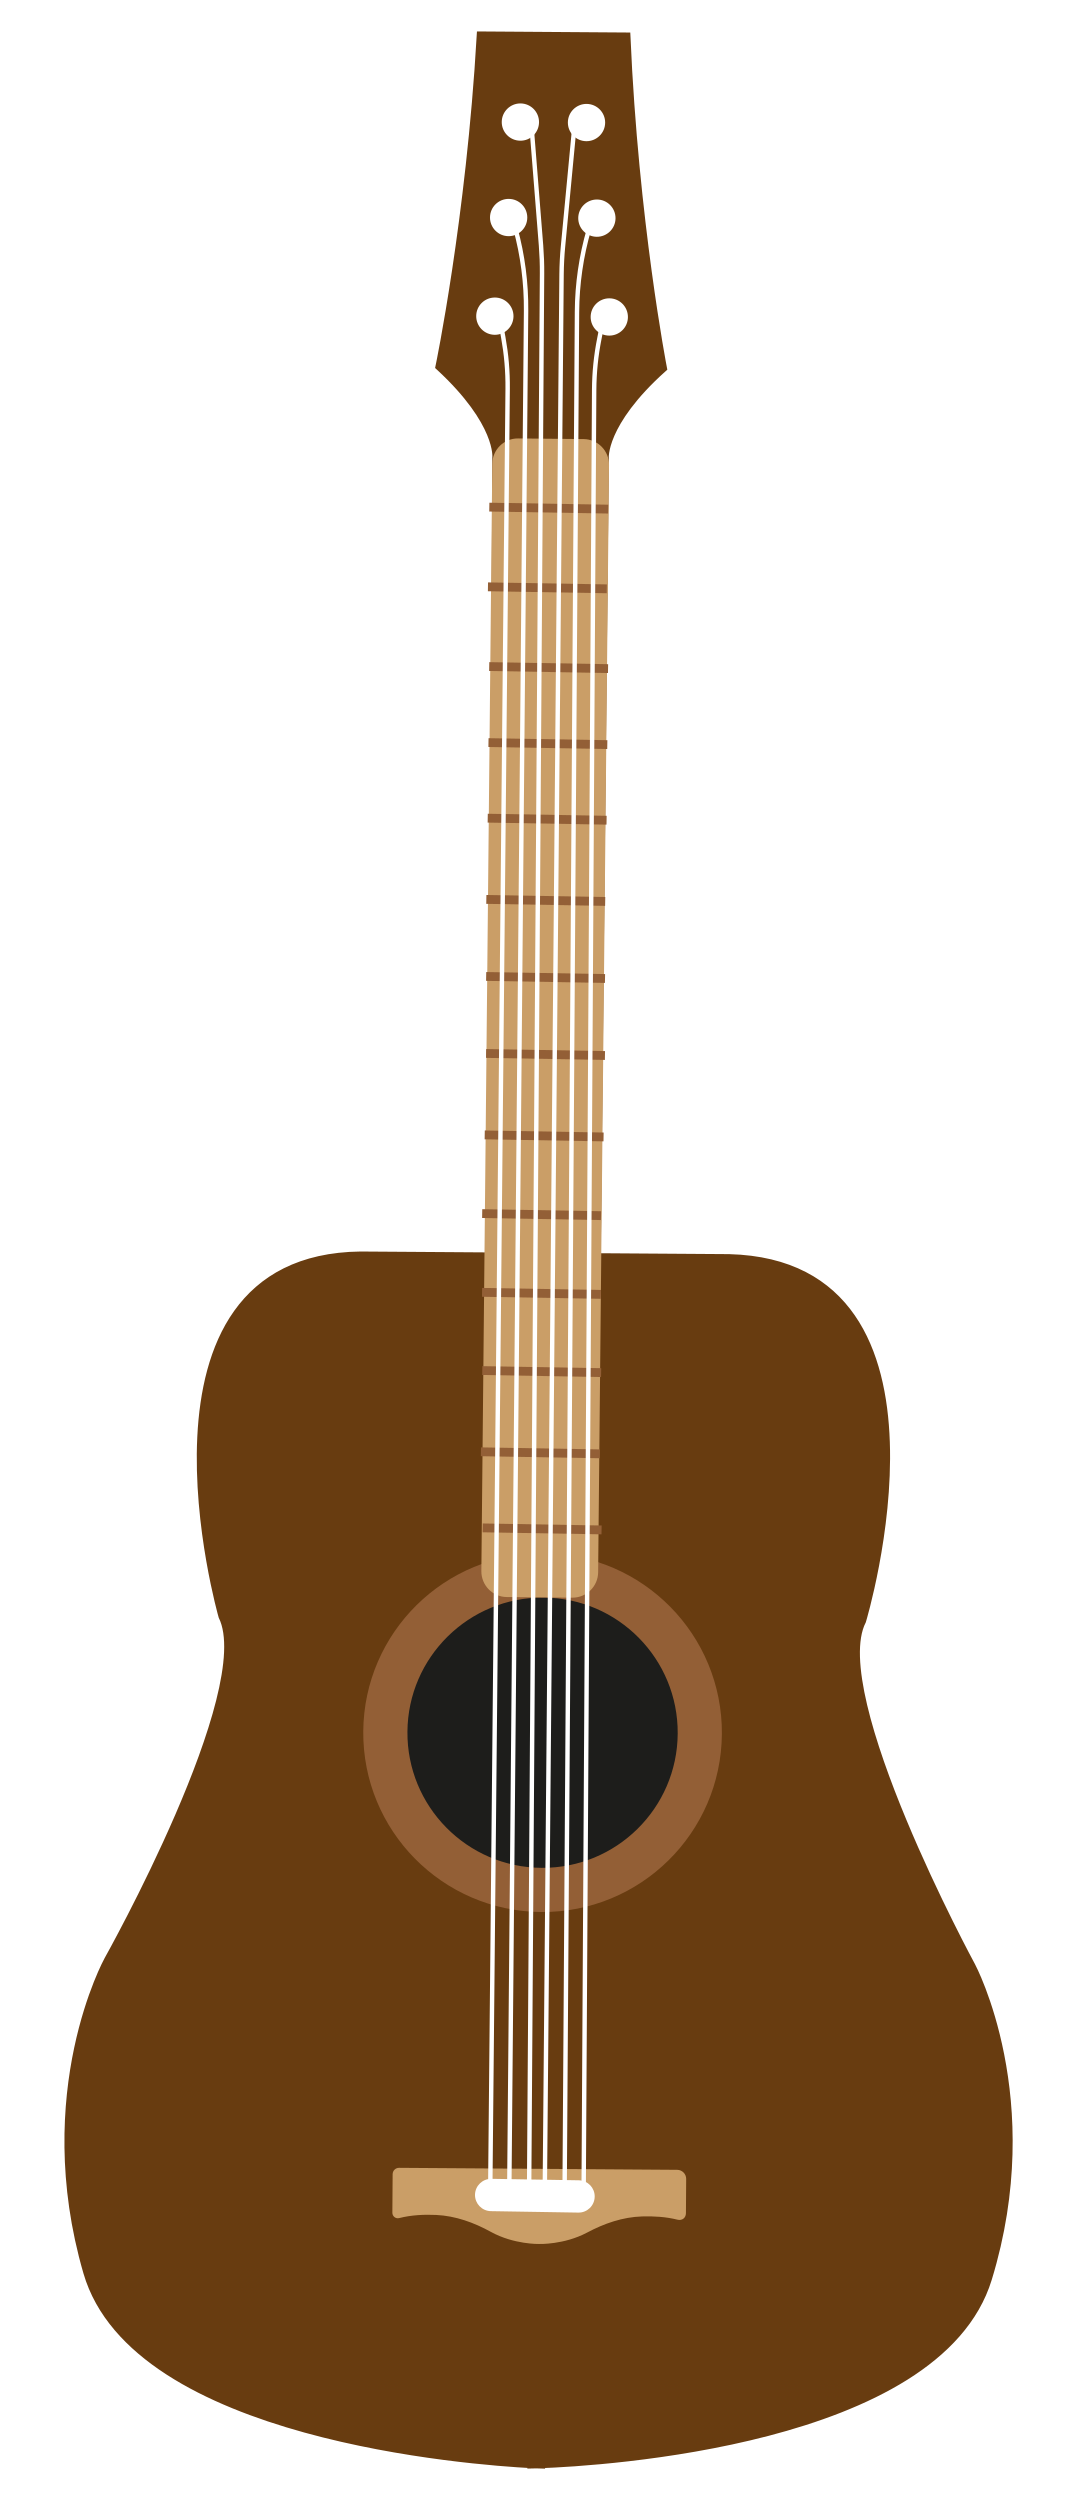
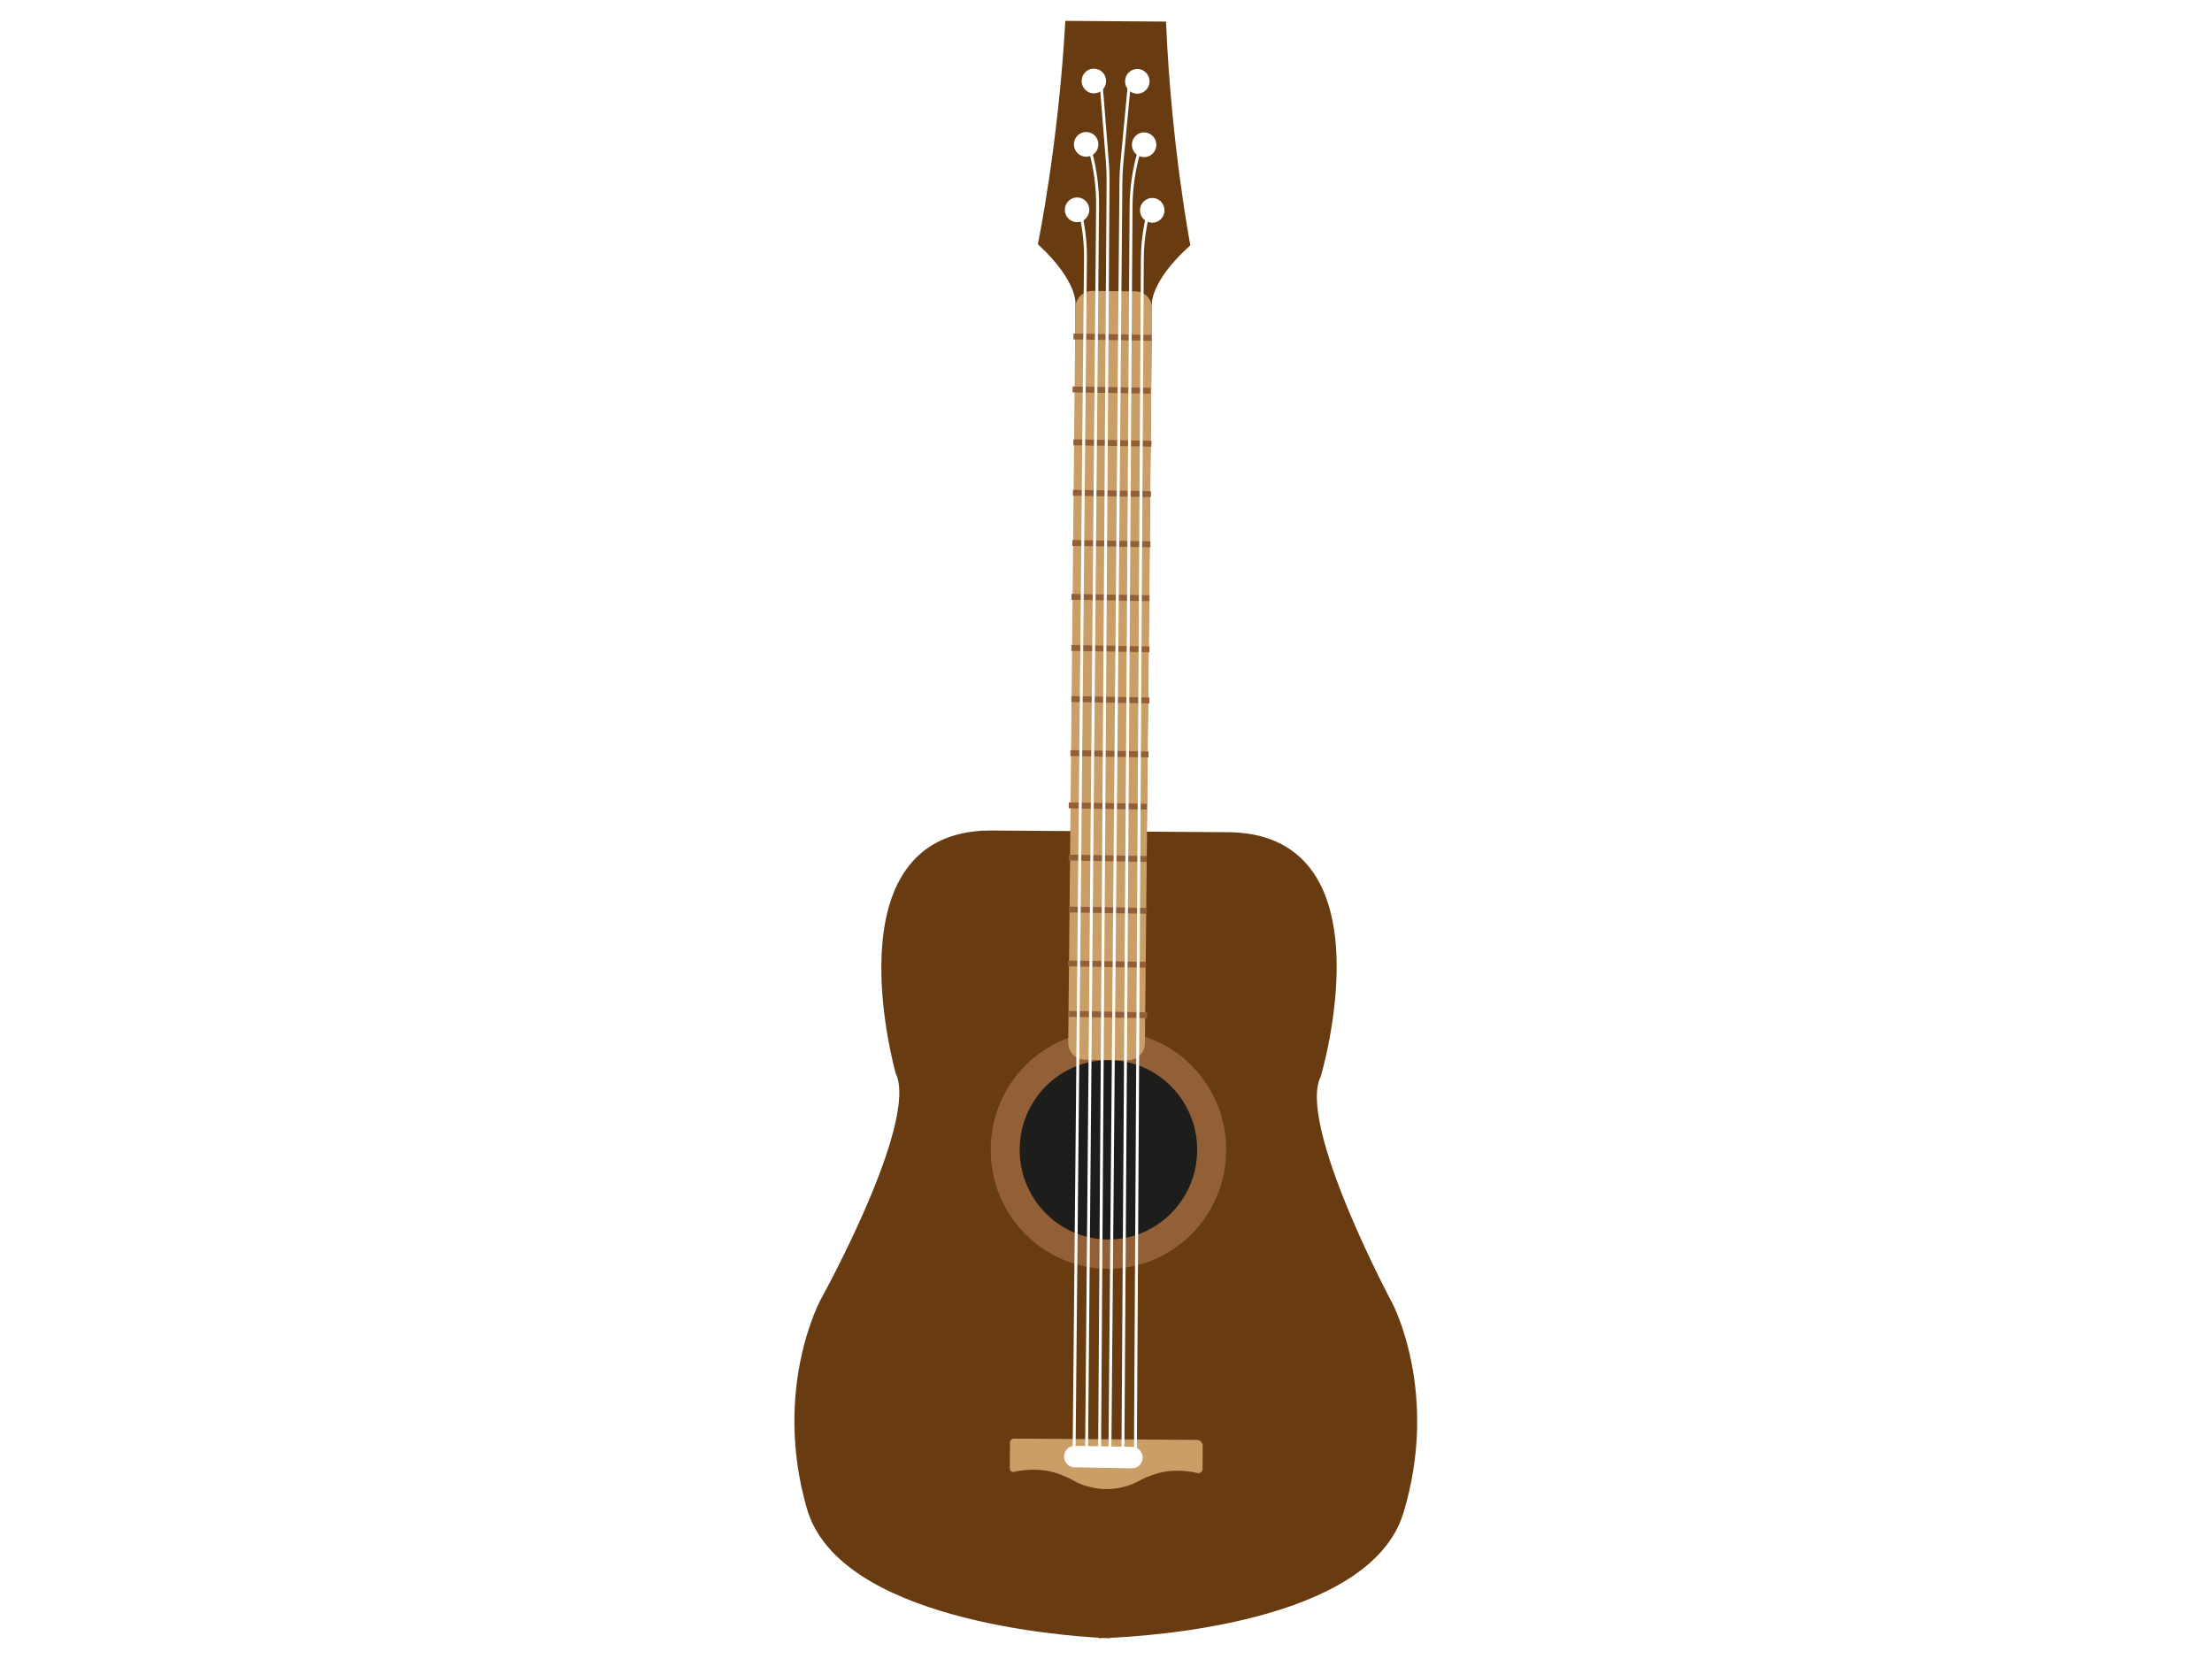
- <svg xmlns="http://www.w3.org/2000/svg" viewBox="134.574 296.609 121.848 282.535" width="122" height="283">
-   <path fill-rule="nonzero" fill="rgb(40.784%, 23.529%, 6.274%)" fill-opacity="1" stroke-width="1" stroke-linecap="butt" stroke-linejoin="miter" stroke="rgb(40.784%, 23.529%, 6.274%)" stroke-opacity="1" stroke-miterlimit="10" d="M 0.001 0 C -1.204 -20.826 -4.661 -37.416 -4.661 -37.416 C 2.238 -43.799 1.768 -47.749 1.768 -47.749 L 1.385 -138.21 L -13.645 -138.105 C -40.815 -138.437 -29.234 -178.873 -29.234 -178.873 C -25.077 -187.34 -42.172 -217.815 -42.172 -217.815 C -42.172 -217.815 -50.455 -232.786 -44.534 -253.139 C -39.133 -271.701 -0.934 -274.477 5.738 -274.826 L 5.738 -274.861 C 5.738 -274.861 5.914 -274.857 6.239 -274.849 C 6.567 -274.865 6.739 -274.869 6.739 -274.869 L 6.739 -274.829 C 13.419 -274.579 51.653 -272.35 57.32 -253.867 C 63.531 -233.604 55.463 -218.511 55.463 -218.511 C 55.463 -218.511 38.802 -187.798 43.08 -179.389 C 43.08 -179.389 55.24 -139.122 28.078 -138.402 L 13.044 -138.296 L 13.955 -47.839 C 13.955 -47.839 13.544 -43.877 20.533 -37.6 C 20.533 -37.6 17.311 -20.959 16.407 -0.117 L 8.21 -0.058 L 8.194 -0.058 Z M 0.001 0 " transform="matrix(0.998785, 0, 0, -0.998785, 188.9681, 300.6099)" />
-   <path fill-rule="nonzero" fill="rgb(11.372%, 11.372%, 10.588%)" fill-opacity="1" d="M 196.043 474.676 C 205.859 474.746 213.762 482.762 213.691 492.578 C 213.621 502.395 205.605 510.297 195.789 510.227 C 185.973 510.156 178.07 502.145 178.141 492.324 C 178.211 482.508 186.227 474.605 196.043 474.676 " />
-   <path fill="none" stroke-width="5" stroke-linecap="butt" stroke-linejoin="miter" stroke="rgb(57.648%, 37.254%, 21.176%)" stroke-opacity="1" stroke-miterlimit="10" d="M 0 0.001 C 9.829 -0.069 17.741 -8.094 17.67 -17.923 C 17.6 -27.751 9.574 -35.663 -0.254 -35.593 C -10.082 -35.522 -17.994 -27.501 -17.924 -17.669 C -17.853 -7.84 -9.828 0.072 0 0.001 Z M 0 0.001 " transform="matrix(0.998785, 0, 0, -0.998785, 196.0427, 474.6771)" />
-   <path fill-rule="nonzero" fill="rgb(79.216%, 61.961%, 40.392%)" fill-opacity="1" d="M 179.703 547.328 C 181.07 546.977 182.551 546.91 183.895 546.973 C 186.078 547.078 188.156 547.828 190.074 548.887 C 192.676 550.32 195.504 550.254 195.504 550.254 C 195.504 550.254 198.328 550.359 200.953 548.965 C 202.883 547.934 204.969 547.211 207.156 547.141 C 208.441 547.098 209.855 547.176 211.168 547.508 C 211.691 547.641 212.121 547.312 212.125 546.773 L 212.152 542.898 C 212.156 542.336 211.699 541.875 211.137 541.871 L 195.562 541.758 L 179.691 541.645 C 179.293 541.645 178.969 541.961 178.965 542.363 C 178.957 543.461 178.941 545.551 178.934 546.719 C 178.93 547.125 179.309 547.43 179.703 547.328 " />
-   <path fill-rule="nonzero" fill="rgb(100%, 100%, 100%)" fill-opacity="1" d="M 190.535 330.191 C 191.699 330.199 192.637 331.148 192.629 332.312 C 192.617 333.477 191.668 334.414 190.504 334.406 C 189.34 334.395 188.406 333.445 188.414 332.281 C 188.422 331.117 189.371 330.184 190.535 330.191 " />
-   <path fill-rule="nonzero" fill="rgb(100%, 100%, 100%)" fill-opacity="1" d="M 192.098 319.039 C 193.262 319.047 194.195 319.996 194.188 321.16 C 194.18 322.324 193.23 323.262 192.066 323.254 C 190.902 323.246 189.965 322.293 189.973 321.133 C 189.98 319.969 190.934 319.031 192.098 319.039 " />
-   <path fill-rule="nonzero" fill="rgb(100%, 100%, 100%)" fill-opacity="1" d="M 193.426 308.246 C 194.59 308.258 195.523 309.207 195.516 310.371 C 195.508 311.535 194.559 312.473 193.395 312.461 C 192.23 312.453 191.293 311.504 191.301 310.34 C 191.309 309.176 192.262 308.238 193.426 308.246 " />
-   <path fill-rule="nonzero" fill="rgb(100%, 100%, 100%)" fill-opacity="1" d="M 203.477 330.281 C 202.312 330.273 201.359 331.211 201.352 332.375 C 201.344 333.539 202.281 334.488 203.445 334.496 C 204.609 334.504 205.559 333.57 205.566 332.406 C 205.574 331.242 204.637 330.289 203.477 330.281 " />
-   <path fill-rule="nonzero" fill="rgb(100%, 100%, 100%)" fill-opacity="1" d="M 202.074 319.109 C 200.91 319.102 199.957 320.039 199.949 321.203 C 199.941 322.367 200.879 323.316 202.043 323.324 C 203.207 323.332 204.156 322.395 204.164 321.234 C 204.172 320.07 203.238 319.117 202.074 319.109 " />
-   <path fill-rule="nonzero" fill="rgb(100%, 100%, 100%)" fill-opacity="1" d="M 200.898 308.301 C 199.734 308.293 198.785 309.23 198.777 310.395 C 198.77 311.559 199.707 312.508 200.867 312.516 C 202.031 312.523 202.984 311.586 202.992 310.422 C 203 309.262 202.062 308.309 200.898 308.301 " />
-   <path fill-rule="nonzero" fill="rgb(100%, 100%, 100%)" fill-opacity="1" d="M 201.809 544.91 C 201.793 545.922 200.961 546.727 199.953 546.707 L 190.074 546.543 C 189.066 546.527 188.262 545.695 188.277 544.684 C 188.297 543.676 189.129 542.871 190.137 542.887 L 200.012 543.055 C 201.023 543.07 201.828 543.902 201.809 544.91 " />
-   <path fill-rule="nonzero" fill="rgb(79.216%, 61.961%, 40.392%)" fill-opacity="1" d="M 203.43 349.121 L 202.199 474.316 C 202.184 475.914 200.871 477.199 199.27 477.184 L 191.867 477.113 C 190.266 477.098 188.984 475.785 188.996 474.184 L 190.23 348.992 C 190.246 347.391 191.555 346.105 193.156 346.121 L 200.559 346.195 C 202.16 346.211 203.445 347.52 203.43 349.121 " />
-   <path fill="none" stroke-width="1" stroke-linecap="butt" stroke-linejoin="miter" stroke="rgb(57.648%, 37.254%, 21.176%)" stroke-opacity="1" stroke-miterlimit="10" d="M -0.001 0.001 L 13.453 -0.23 " transform="matrix(0.998785, 0, 0, -0.998785, 189.7157, 389.0555)" />
-   <path fill="none" stroke-width="1" stroke-linecap="butt" stroke-linejoin="miter" stroke="rgb(57.648%, 37.254%, 21.176%)" stroke-opacity="1" stroke-miterlimit="10" d="M -0.001 -0.001 L 13.453 -0.228 " transform="matrix(0.998785, 0, 0, -0.998785, 189.5593, 398.241)" />
-   <path fill="none" stroke-width="1" stroke-linecap="butt" stroke-linejoin="miter" stroke="rgb(57.648%, 37.254%, 21.176%)" stroke-opacity="1" stroke-miterlimit="10" d="M 0 0 L 13.454 -0.231 " transform="matrix(0.998785, 0, 0, -0.998785, 189.5389, 406.9494)" />
-   <path fill="none" stroke-width="1" stroke-linecap="butt" stroke-linejoin="miter" stroke="rgb(57.648%, 37.254%, 21.176%)" stroke-opacity="1" stroke-miterlimit="10" d="M 0 0.002 L 13.454 -0.229 " transform="matrix(0.998785, 0, 0, -0.998785, 189.5311, 415.6579)" />
-   <path fill="none" stroke-width="1" stroke-linecap="butt" stroke-linejoin="miter" stroke="rgb(57.648%, 37.254%, 21.176%)" stroke-opacity="1" stroke-miterlimit="10" d="M -0.001 0.001 L 13.452 -0.23 " transform="matrix(0.998785, 0, 0, -0.998785, 189.3765, 424.864)" />
-   <path fill="none" stroke-width="1" stroke-linecap="butt" stroke-linejoin="miter" stroke="rgb(57.648%, 37.254%, 21.176%)" stroke-opacity="1" stroke-miterlimit="10" d="M 0.001 0.001 L 13.451 -0.23 " transform="matrix(0.998785, 0, 0, -0.998785, 189.0884, 433.7627)" />
-   <path fill="none" stroke-width="1" stroke-linecap="butt" stroke-linejoin="miter" stroke="rgb(57.648%, 37.254%, 21.176%)" stroke-opacity="1" stroke-miterlimit="10" d="M -0 -0.001 L 13.454 -0.227 " transform="matrix(0.998785, 0, 0, -0.998785, 189.8945, 353.8861)" />
-   <path fill="none" stroke-width="1" stroke-linecap="butt" stroke-linejoin="miter" stroke="rgb(57.648%, 37.254%, 21.176%)" stroke-opacity="1" stroke-miterlimit="10" d="M -0.001 -0 L 13.453 -0.227 " transform="matrix(0.998785, 0, 0, -0.998785, 189.7431, 362.8981)" />
-   <path fill="none" stroke-width="1" stroke-linecap="butt" stroke-linejoin="miter" stroke="rgb(57.648%, 37.254%, 21.176%)" stroke-opacity="1" stroke-miterlimit="10" d="M -0.001 0.001 L 13.452 -0.23 " transform="matrix(0.998785, 0, 0, -0.998785, 189.8842, 371.9151)" />
-   <path fill="none" stroke-width="1" stroke-linecap="butt" stroke-linejoin="miter" stroke="rgb(57.648%, 37.254%, 21.176%)" stroke-opacity="1" stroke-miterlimit="10" d="M 0.001 -0.001 L 13.451 -0.228 " transform="matrix(0.998785, 0, 0, -0.998785, 189.7997, 380.5106)" />
-   <path fill="none" stroke-width="1" stroke-linecap="butt" stroke-linejoin="miter" stroke="rgb(57.648%, 37.254%, 21.176%)" stroke-opacity="1" stroke-miterlimit="10" d="M 0.001 0.002 L 13.454 -0.229 " transform="matrix(0.998785, 0, 0, -0.998785, 189.0736, 442.666)" />
-   <path fill="none" stroke-width="1" stroke-linecap="butt" stroke-linejoin="miter" stroke="rgb(57.648%, 37.254%, 21.176%)" stroke-opacity="1" stroke-miterlimit="10" d="M -0 -0 L 13.454 -0.231 " transform="matrix(0.998785, 0, 0, -0.998785, 189.1016, 451.5076)" />
-   <path fill="none" stroke-width="1" stroke-linecap="butt" stroke-linejoin="miter" stroke="rgb(57.648%, 37.254%, 21.176%)" stroke-opacity="1" stroke-miterlimit="10" d="M 0 0.002 L 13.454 -0.229 " transform="matrix(0.998785, 0, 0, -0.998785, 188.9453, 460.6932)" />
-   <path fill="none" stroke-width="1" stroke-linecap="butt" stroke-linejoin="miter" stroke="rgb(57.648%, 37.254%, 21.176%)" stroke-opacity="1" stroke-miterlimit="10" d="M 0.001 0 L 13.455 -0.23 " transform="matrix(0.998785, 0, 0, -0.998785, 189.1475, 469.2934)" />
-   <path fill="none" stroke-width="0.5" stroke-linecap="butt" stroke-linejoin="miter" stroke="rgb(100%, 100%, 100%)" stroke-opacity="1" stroke-miterlimit="10" d="M -0.001 0.001 L 1.912 218.719 C 1.923 219.787 1.978 220.851 2.08 221.911 L 3.449 236.319 " transform="matrix(0.998785, 0, 0, -0.998785, 196.1531, 546.0202)" />
-   <path fill="none" stroke-width="0.5" stroke-linecap="butt" stroke-linejoin="miter" stroke="rgb(100%, 100%, 100%)" stroke-opacity="1" stroke-miterlimit="10" d="M 0 -0 L 1.412 214.444 C 1.432 217.6 1.886 220.733 2.762 223.764 L 3.121 225.007 " transform="matrix(0.998785, 0, 0, -0.998785, 198.398, 545.9839)" />
-   <path fill="none" stroke-width="0.5" stroke-linecap="butt" stroke-linejoin="miter" stroke="rgb(100%, 100%, 100%)" stroke-opacity="1" stroke-miterlimit="10" d="M -0.001 -0 L 1.199 205.605 C 1.211 207.556 1.407 209.5 1.79 211.413 L 2.259 213.794 " transform="matrix(0.998785, 0, 0, -0.998785, 200.5522, 545.9722)" />
-   <path fill="none" stroke-width="0.5" stroke-linecap="butt" stroke-linejoin="miter" stroke="rgb(100%, 100%, 100%)" stroke-opacity="1" stroke-miterlimit="10" d="M 0.001 0 L 1.475 218.723 C 1.483 219.791 1.444 220.854 1.362 221.914 L 0.212 236.342 " transform="matrix(0.998785, 0, 0, -0.998785, 194.3823, 545.9611)" />
-   <path fill="none" stroke-width="0.5" stroke-linecap="butt" stroke-linejoin="miter" stroke="rgb(100%, 100%, 100%)" stroke-opacity="1" stroke-miterlimit="10" d="M -0.001 -0 L 1.915 214.44 C 1.942 217.596 1.536 220.736 0.706 223.779 L 0.366 225.027 " transform="matrix(0.998785, 0, 0, -0.998785, 192.1382, 545.8901)" />
-   <path fill="none" stroke-width="0.5" stroke-linecap="butt" stroke-linejoin="miter" stroke="rgb(100%, 100%, 100%)" stroke-opacity="1" stroke-miterlimit="10" d="M -0 0.001 L 1.987 205.599 C 2.006 207.55 1.838 209.494 1.49 211.414 L 1.052 213.804 " transform="matrix(0.998785, 0, 0, -0.998785, 189.9844, 545.8451)" />
+ <svg xmlns="http://www.w3.org/2000/svg" width="200px" height="150px" viewBox="0 0 64 150" version="1.1">
+   <g id="surface1">
+     <path style="fill-rule:nonzero;fill:rgb(40.784%,23.529%,6.275%);fill-opacity:1;stroke-width:1;stroke-linecap:butt;stroke-linejoin:miter;stroke:rgb(40.784%,23.529%,6.275%);stroke-opacity:1;stroke-miterlimit:10;" d="M 0 0.001 C -1.206 -20.825 -4.661 -37.414 -4.661 -37.414 C 2.234 -43.796 1.765 -47.746 1.765 -47.746 L 1.385 -138.207 L -13.648 -138.104 C -40.812 -138.436 -29.233 -178.873 -29.233 -178.873 C -25.078 -187.34 -42.174 -217.813 -42.174 -217.813 C -42.174 -217.813 -50.454 -232.788 -44.535 -253.136 C -39.136 -271.7 -0.931 -274.478 5.741 -274.824 L 5.741 -274.861 C 5.741 -274.861 5.912 -274.854 6.24 -274.847 C 6.568 -274.861 6.739 -274.869 6.739 -274.869 L 6.739 -274.832 C 13.418 -274.581 51.654 -272.348 57.32 -253.865 C 63.53 -233.606 55.466 -218.514 55.466 -218.514 C 55.466 -218.514 38.802 -187.797 43.083 -179.389 C 43.083 -179.389 55.243 -139.121 28.079 -138.399 L 13.046 -138.296 L 13.954 -47.842 C 13.954 -47.842 13.545 -43.877 20.536 -37.598 C 20.536 -37.598 17.312 -20.958 16.404 -0.117 L 8.213 -0.058 L 8.191 -0.058 Z M 0 0.001 " transform="matrix(0.524606,0,0,-0.530052,28.57018,2.153066)" />
+     <path style=" stroke:none;fill-rule:nonzero;fill:rgb(11.373%,11.373%,10.588%);fill-opacity:1;" d="M 32.285 94.527 C 37.441 94.566 41.594 98.82 41.555 104.031 C 41.52 109.238 37.309 113.434 32.152 113.395 C 26.996 113.359 22.848 109.105 22.883 103.895 C 22.922 98.688 27.129 94.492 32.285 94.527 " />
+     <path style="fill:none;stroke-width:5;stroke-linecap:butt;stroke-linejoin:miter;stroke:rgb(57.647%,37.255%,21.176%);stroke-opacity:1;stroke-miterlimit:10;" d="M -0.002 0.005 C 9.827 -0.069 17.742 -8.094 17.668 -17.925 C 17.601 -27.749 9.574 -35.664 -0.255 -35.59 C -10.084 -35.524 -17.991 -27.498 -17.924 -17.667 C -17.85 -7.844 -9.831 0.071 -0.002 0.005 Z M -0.002 0.005 " transform="matrix(0.524606,0,0,-0.530052,32.28608,94.52997)" />
+     <path style=" stroke:none;fill-rule:nonzero;fill:rgb(79.216%,61.961%,40.392%);fill-opacity:1;" d="M 23.703 133.086 C 24.422 132.898 25.199 132.863 25.906 132.898 C 27.051 132.953 28.145 133.352 29.152 133.914 C 30.52 134.672 32.004 134.637 32.004 134.637 C 32.004 134.637 33.488 134.695 34.867 133.953 C 35.879 133.406 36.973 133.023 38.125 132.984 C 38.797 132.965 39.543 133.004 40.23 133.18 C 40.504 133.25 40.73 133.078 40.734 132.793 L 40.746 130.734 C 40.75 130.438 40.508 130.191 40.215 130.191 L 32.035 130.129 L 23.699 130.07 C 23.488 130.07 23.316 130.238 23.316 130.449 C 23.312 131.035 23.305 132.141 23.301 132.762 C 23.297 132.977 23.496 133.141 23.703 133.086 " />
+     <path style=" stroke:none;fill-rule:nonzero;fill:rgb(100%,100%,100%);fill-opacity:1;" d="M 29.395 17.852 C 30.004 17.855 30.496 18.359 30.492 18.977 C 30.488 19.594 29.988 20.094 29.375 20.09 C 28.766 20.082 28.273 19.578 28.277 18.961 C 28.285 18.344 28.781 17.848 29.395 17.852 " />
+     <path style=" stroke:none;fill-rule:nonzero;fill:rgb(100%,100%,100%);fill-opacity:1;" d="M 30.215 11.934 C 30.824 11.938 31.316 12.441 31.312 13.059 C 31.309 13.676 30.809 14.176 30.199 14.172 C 29.586 14.168 29.094 13.66 29.098 13.043 C 29.102 12.426 29.602 11.93 30.215 11.934 " />
+     <path style=" stroke:none;fill-rule:nonzero;fill:rgb(100%,100%,100%);fill-opacity:1;" d="M 30.91 6.207 C 31.523 6.211 32.012 6.715 32.008 7.332 C 32.004 7.949 31.508 8.449 30.895 8.441 C 30.285 8.438 29.793 7.934 29.797 7.316 C 29.801 6.699 30.301 6.203 30.91 6.207 " />
+     <path style=" stroke:none;fill-rule:nonzero;fill:rgb(100%,100%,100%);fill-opacity:1;" d="M 36.191 17.898 C 35.578 17.895 35.078 18.395 35.074 19.012 C 35.07 19.629 35.562 20.133 36.176 20.137 C 36.785 20.141 37.285 19.645 37.289 19.027 C 37.293 18.41 36.801 17.902 36.191 17.898 " />
+     <path style=" stroke:none;fill-rule:nonzero;fill:rgb(100%,100%,100%);fill-opacity:1;" d="M 35.453 11.969 C 34.844 11.965 34.344 12.465 34.34 13.082 C 34.332 13.699 34.828 14.203 35.438 14.207 C 36.051 14.211 36.547 13.715 36.551 13.098 C 36.555 12.48 36.066 11.977 35.453 11.969 " />
+     <path style=" stroke:none;fill-rule:nonzero;fill:rgb(100%,100%,100%);fill-opacity:1;" d="M 34.836 6.234 C 34.227 6.23 33.727 6.727 33.723 7.348 C 33.719 7.965 34.211 8.469 34.82 8.473 C 35.43 8.477 35.934 7.977 35.938 7.359 C 35.941 6.746 35.449 6.238 34.836 6.234 " />
+     <path style=" stroke:none;fill-rule:nonzero;fill:rgb(100%,100%,100%);fill-opacity:1;" d="M 35.316 131.801 C 35.305 132.34 34.871 132.766 34.34 132.758 L 29.152 132.668 C 28.621 132.66 28.199 132.219 28.207 131.684 C 28.219 131.148 28.656 130.719 29.184 130.73 L 34.371 130.816 C 34.902 130.824 35.324 131.266 35.316 131.801 " />
+     <path style=" stroke:none;fill-rule:nonzero;fill:rgb(79.216%,61.961%,40.392%);fill-opacity:1;" d="M 36.168 27.898 L 35.52 94.34 C 35.512 95.188 34.82 95.867 33.98 95.859 L 30.094 95.824 C 29.25 95.816 28.578 95.117 28.586 94.27 L 29.234 27.828 C 29.242 26.98 29.93 26.297 30.77 26.305 L 34.656 26.344 C 35.5 26.352 36.176 27.047 36.168 27.898 " />
+     <path style="fill:none;stroke-width:1;stroke-linecap:butt;stroke-linejoin:miter;stroke:rgb(57.647%,37.255%,21.176%);stroke-opacity:1;stroke-miterlimit:10;" d="M -0.004 0.002 L 13.451 -0.227 " transform="matrix(0.524606,0,0,-0.530052,28.96285,49.09085)" />
+     <path style="fill:none;stroke-width:1;stroke-linecap:butt;stroke-linejoin:miter;stroke:rgb(57.647%,37.255%,21.176%);stroke-opacity:1;stroke-miterlimit:10;" d="M -0.004 0.001 L 13.451 -0.227 " transform="matrix(0.524606,0,0,-0.530052,28.88076,53.96559)" />
+     <path style="fill:none;stroke-width:1;stroke-linecap:butt;stroke-linejoin:miter;stroke:rgb(57.647%,37.255%,21.176%);stroke-opacity:1;stroke-miterlimit:10;" d="M 0.002 0.002 L 13.457 -0.234 " transform="matrix(0.524606,0,0,-0.530052,28.87,58.58711)" />
+     <path style="fill:none;stroke-width:1;stroke-linecap:butt;stroke-linejoin:miter;stroke:rgb(57.647%,37.255%,21.176%);stroke-opacity:1;stroke-miterlimit:10;" d="M 0.002 0.003 L 13.457 -0.233 " transform="matrix(0.524606,0,0,-0.530052,28.86591,63.20867)" />
+     <path style="fill:none;stroke-width:1;stroke-linecap:butt;stroke-linejoin:miter;stroke:rgb(57.647%,37.255%,21.176%);stroke-opacity:1;stroke-miterlimit:10;" d="M 0.001 0.001 L 13.456 -0.227 " transform="matrix(0.524606,0,0,-0.530052,28.78469,68.09433)" />
+     <path style="fill:none;stroke-width:1;stroke-linecap:butt;stroke-linejoin:miter;stroke:rgb(57.647%,37.255%,21.176%);stroke-opacity:1;stroke-miterlimit:10;" d="M -0.001 0.001 L 13.454 -0.228 " transform="matrix(0.524606,0,0,-0.530052,28.6334,72.81683)" />
+     <path style="fill:none;stroke-width:1;stroke-linecap:butt;stroke-linejoin:miter;stroke:rgb(57.647%,37.255%,21.176%);stroke-opacity:1;stroke-miterlimit:10;" d="M 0.003 0.001 L 13.451 -0.227 " transform="matrix(0.524606,0,0,-0.530052,29.05681,30.42655)" />
+     <path style="fill:none;stroke-width:1;stroke-linecap:butt;stroke-linejoin:miter;stroke:rgb(57.647%,37.255%,21.176%);stroke-opacity:1;stroke-miterlimit:10;" d="M -0.001 -0.003 L 13.454 -0.224 " transform="matrix(0.524606,0,0,-0.530052,28.97728,35.20922)" />
+     <path style="fill:none;stroke-width:1;stroke-linecap:butt;stroke-linejoin:miter;stroke:rgb(57.647%,37.255%,21.176%);stroke-opacity:1;stroke-miterlimit:10;" d="M -0.001 0.004 L 13.454 -0.231 " transform="matrix(0.524606,0,0,-0.530052,29.05136,39.99452)" />
+     <path style="fill:none;stroke-width:1;stroke-linecap:butt;stroke-linejoin:miter;stroke:rgb(57.647%,37.255%,21.176%);stroke-opacity:1;stroke-miterlimit:10;" d="M 0.002 -0.005 L 13.449 -0.226 " transform="matrix(0.524606,0,0,-0.530052,29.00697,44.55611)" />
+     <path style="fill:none;stroke-width:1;stroke-linecap:butt;stroke-linejoin:miter;stroke:rgb(57.647%,37.255%,21.176%);stroke-opacity:1;stroke-miterlimit:10;" d="M -0.001 0.005 L 13.454 -0.231 " transform="matrix(0.524606,0,0,-0.530052,28.62564,77.54176)" />
+     <path style="fill:none;stroke-width:1;stroke-linecap:butt;stroke-linejoin:miter;stroke:rgb(57.647%,37.255%,21.176%);stroke-opacity:1;stroke-miterlimit:10;" d="M 0.001 -0.001 L 13.456 -0.229 " transform="matrix(0.524606,0,0,-0.530052,28.64033,82.23399)" />
+     <path style="fill:none;stroke-width:1;stroke-linecap:butt;stroke-linejoin:miter;stroke:rgb(57.647%,37.255%,21.176%);stroke-opacity:1;stroke-miterlimit:10;" d="M 0.001 -0.001 L 13.456 -0.23 " transform="matrix(0.524606,0,0,-0.530052,28.55823,87.10871)" />
+     <path style="fill:none;stroke-width:1;stroke-linecap:butt;stroke-linejoin:miter;stroke:rgb(57.647%,37.255%,21.176%);stroke-opacity:1;stroke-miterlimit:10;" d="M -0.001 0.002 L 13.454 -0.227 " transform="matrix(0.524606,0,0,-0.530052,28.6644,91.67283)" />
+     <path style="fill:none;stroke-width:0.5;stroke-linecap:butt;stroke-linejoin:miter;stroke:rgb(100%,100%,100%);stroke-opacity:1;stroke-miterlimit:10;" d="M -0.001 0.002 L 1.913 218.723 C 1.92 219.784 1.98 220.853 2.077 221.914 L 3.447 236.321 " transform="matrix(0.524606,0,0,-0.530052,32.3441,132.3915)" />
+     <path style="fill:none;stroke-width:0.5;stroke-linecap:butt;stroke-linejoin:miter;stroke:rgb(100%,100%,100%);stroke-opacity:1;stroke-miterlimit:10;" d="M 0 0.002 L 1.415 214.442 C 1.43 217.603 1.884 220.735 2.763 223.764 L 3.12 225.01 " transform="matrix(0.524606,0,0,-0.530052,33.5232,132.3722)" />
+     <path style="fill:none;stroke-width:0.5;stroke-linecap:butt;stroke-linejoin:miter;stroke:rgb(100%,100%,100%);stroke-opacity:1;stroke-miterlimit:10;" d="M -0.004 -0.002 L 1.202 205.601 C 1.209 207.554 1.403 209.5 1.79 211.416 L 2.259 213.796 " transform="matrix(0.524606,0,0,-0.530052,34.65468,132.366)" />
+     <path style="fill:none;stroke-width:0.5;stroke-linecap:butt;stroke-linejoin:miter;stroke:rgb(100%,100%,100%);stroke-opacity:1;stroke-miterlimit:10;" d="M 0 0.001 L 1.474 218.723 C 1.482 219.791 1.445 220.852 1.363 221.914 L 0.209 236.343 " transform="matrix(0.524606,0,0,-0.530052,31.41397,132.3601)" />
+     <path style="fill:none;stroke-width:0.5;stroke-linecap:butt;stroke-linejoin:miter;stroke:rgb(100%,100%,100%);stroke-opacity:1;stroke-miterlimit:10;" d="M -0.002 -0.003 L 1.912 214.436 C 1.942 217.598 1.532 220.737 0.706 223.781 L 0.363 225.026 " transform="matrix(0.524606,0,0,-0.530052,30.23529,132.3225)" />
+     <path style="fill:none;stroke-width:0.5;stroke-linecap:butt;stroke-linejoin:miter;stroke:rgb(100%,100%,100%);stroke-opacity:1;stroke-miterlimit:10;" d="M 0.003 0.003 L 1.983 205.599 C 2.006 207.552 1.834 209.498 1.492 211.414 L 1.053 213.802 " transform="matrix(0.524606,0,0,-0.530052,29.10403,132.2986)" />
+   </g>
</svg>
